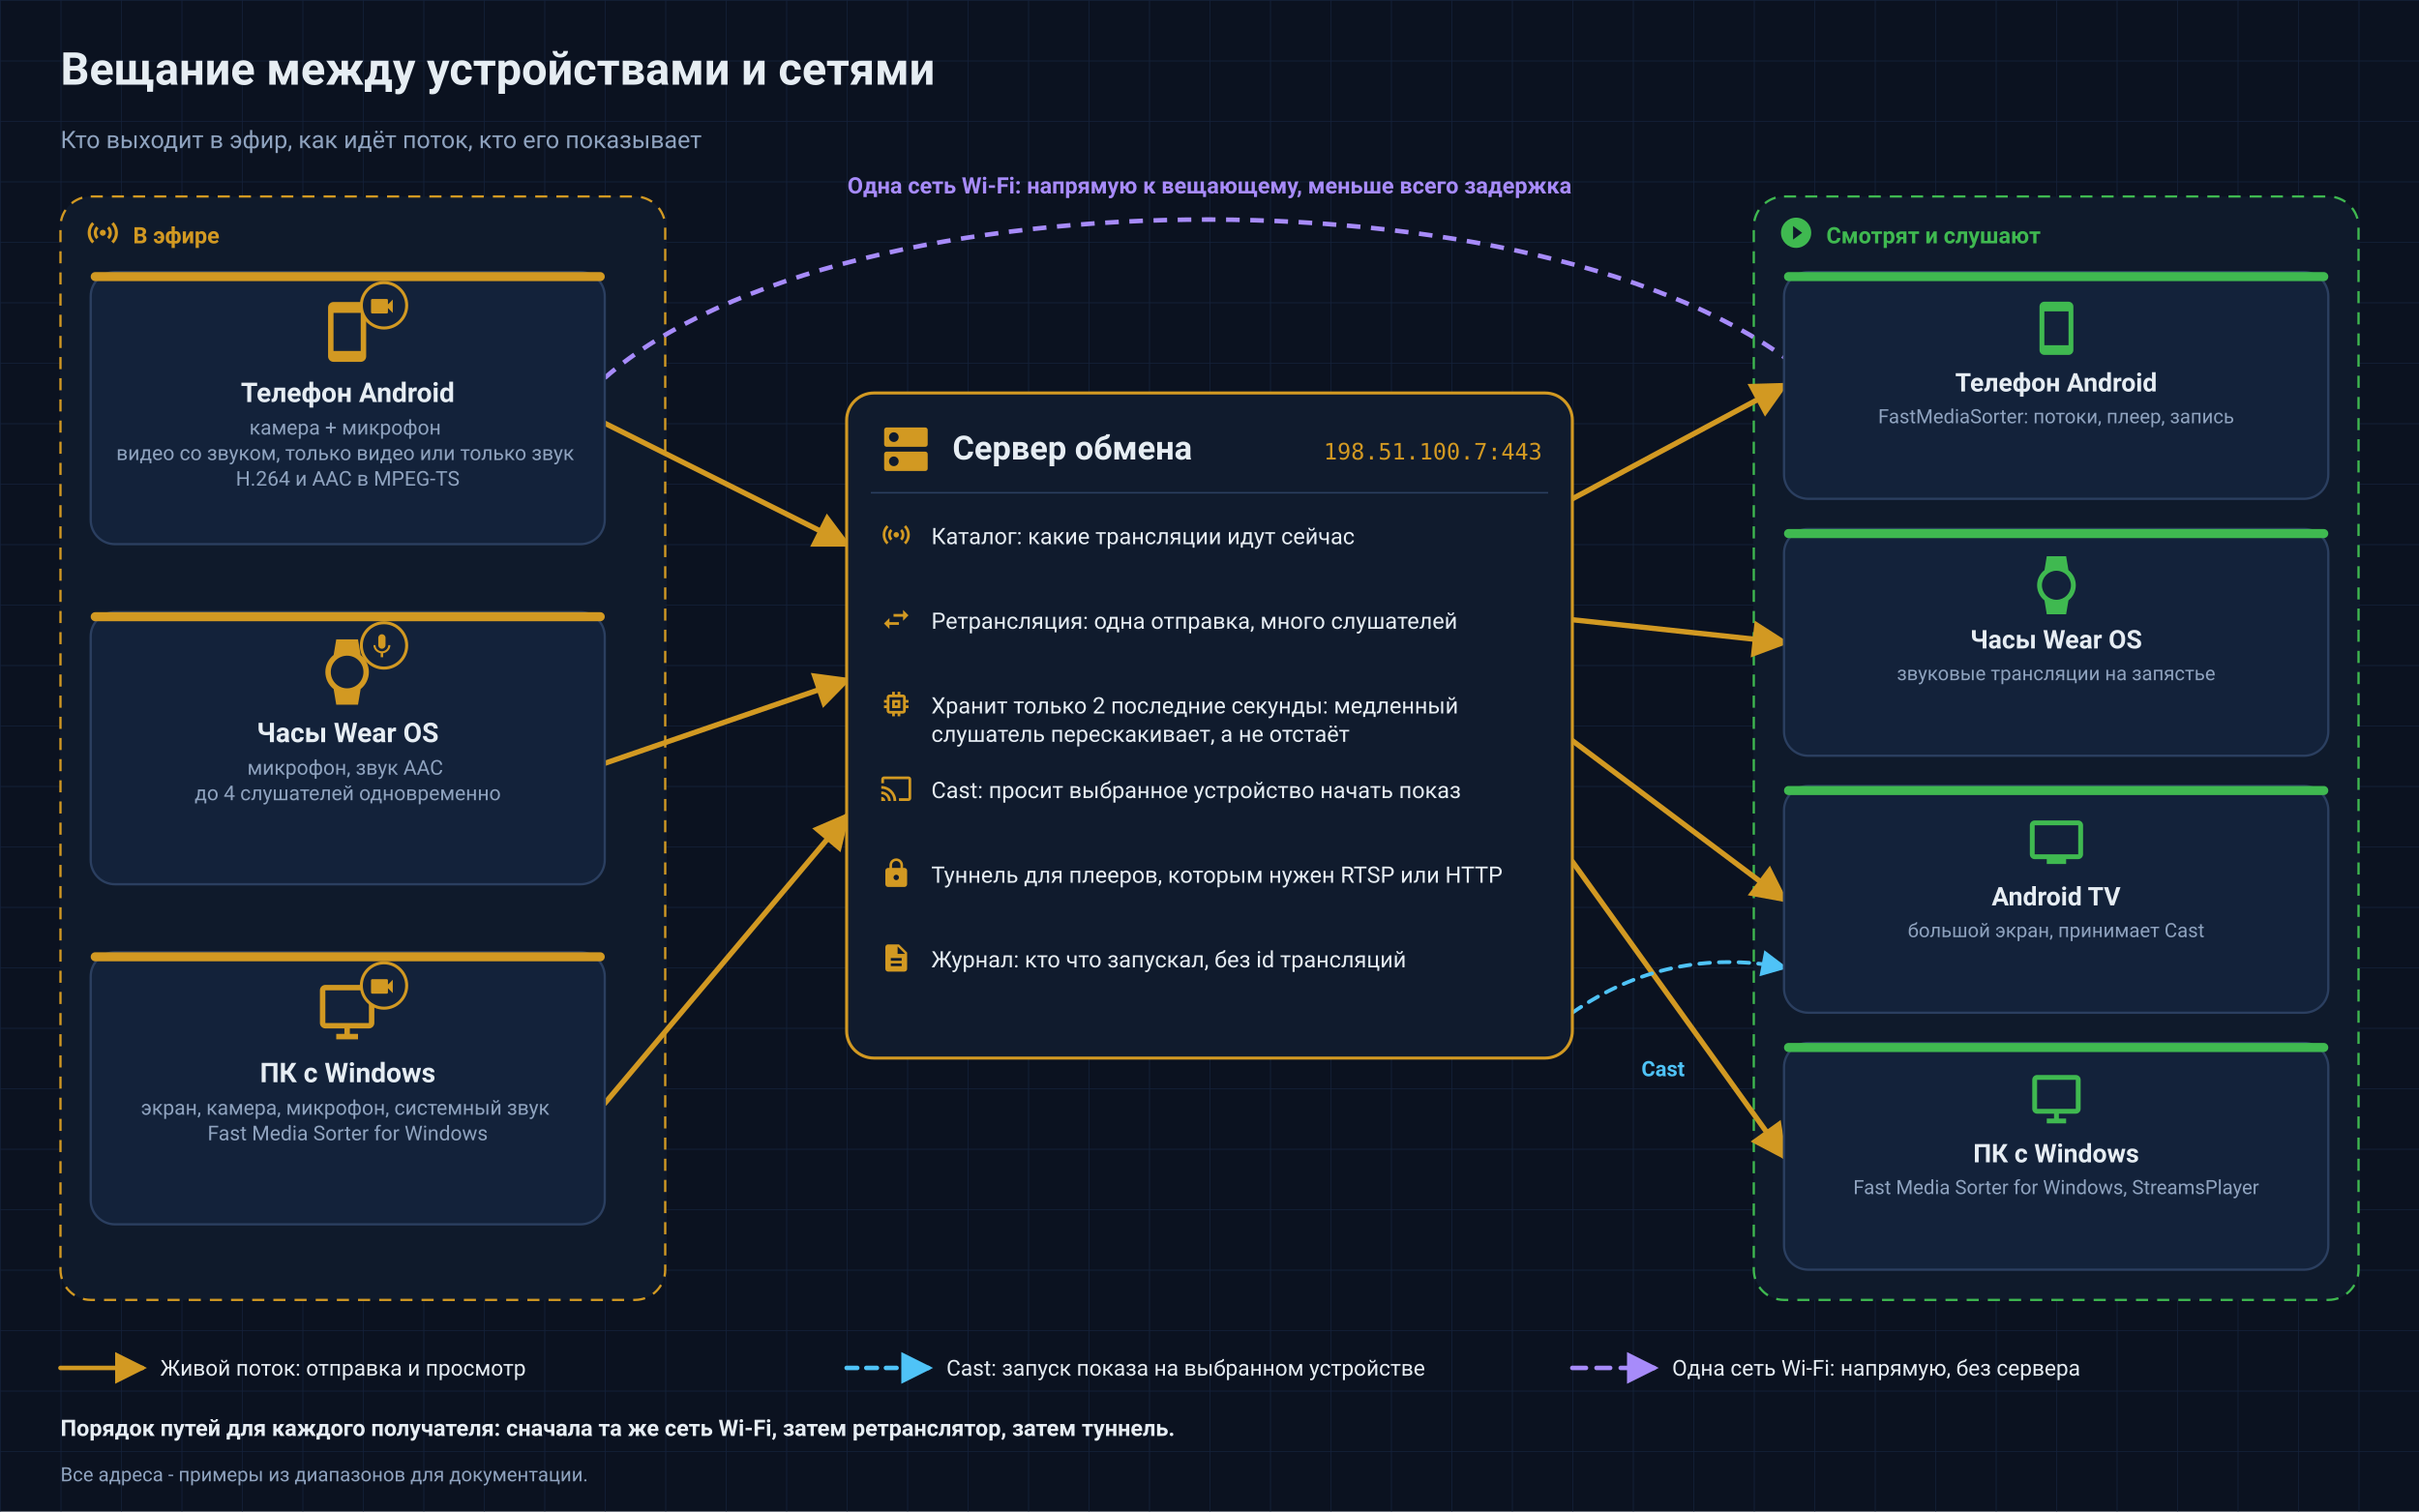
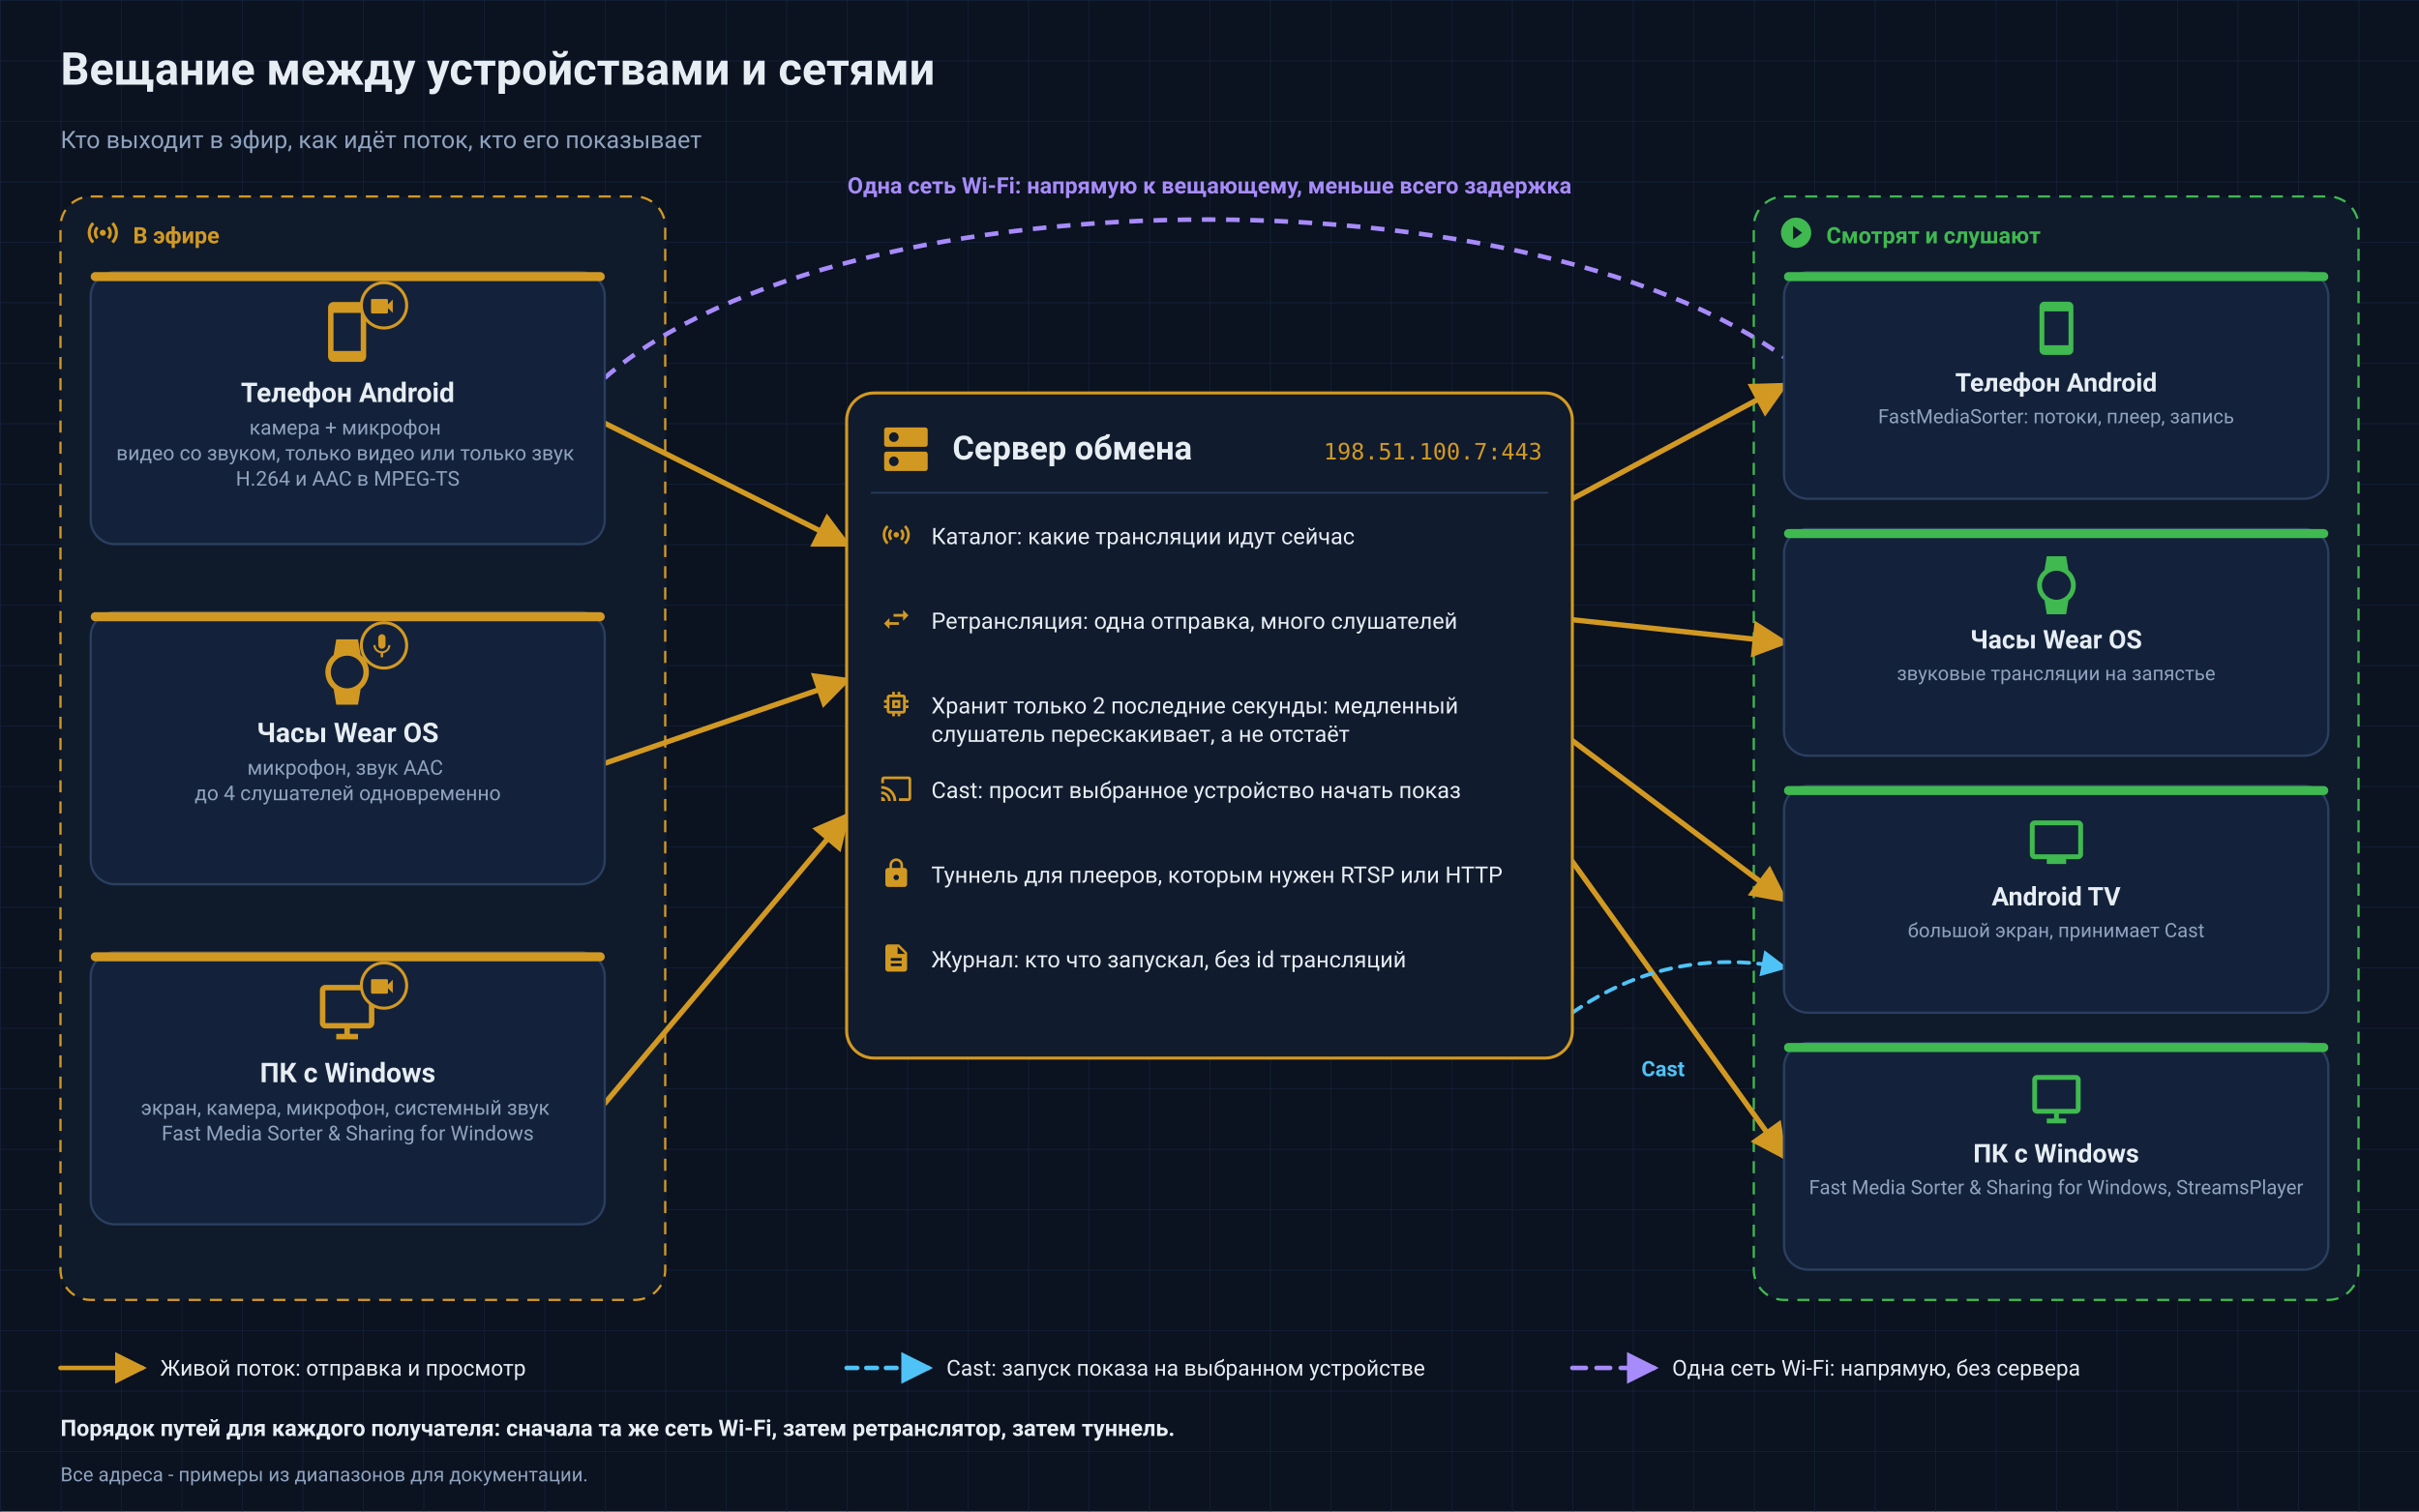
<svg xmlns="http://www.w3.org/2000/svg" viewBox="0 0 1600 1000" width="1600" height="1000" role="img" aria-labelledby="t d" lang="ru">
  <defs>
    <marker id="arr-control" viewBox="0 0 10 10" refX="8.5" refY="5" markerWidth="7" markerHeight="7" orient="auto">
      <path d="M0 0L10 5L0 10z" fill="#4fc3f7" />
    </marker>
    <marker id="arr-control-s" viewBox="0 0 10 10" refX="1.5" refY="5" markerWidth="7" markerHeight="7" orient="auto">
      <path d="M10 0L0 5L10 10z" fill="#4fc3f7" />
    </marker>
    <marker id="arr-tunnel" viewBox="0 0 10 10" refX="8.5" refY="5" markerWidth="7" markerHeight="7" orient="auto">
      <path d="M0 0L10 5L0 10z" fill="#3fb950" />
    </marker>
    <marker id="arr-tunnel-s" viewBox="0 0 10 10" refX="1.5" refY="5" markerWidth="7" markerHeight="7" orient="auto">
      <path d="M10 0L0 5L10 10z" fill="#3fb950" />
    </marker>
    <marker id="arr-media" viewBox="0 0 10 10" refX="8.5" refY="5" markerWidth="7" markerHeight="7" orient="auto">
      <path d="M0 0L10 5L0 10z" fill="#d29922" />
    </marker>
    <marker id="arr-media-s" viewBox="0 0 10 10" refX="1.5" refY="5" markerWidth="7" markerHeight="7" orient="auto">
      <path d="M10 0L0 5L10 10z" fill="#d29922" />
    </marker>
    <marker id="arr-lan" viewBox="0 0 10 10" refX="8.5" refY="5" markerWidth="7" markerHeight="7" orient="auto">
      <path d="M0 0L10 5L0 10z" fill="#a78bfa" />
    </marker>
    <marker id="arr-lan-s" viewBox="0 0 10 10" refX="1.5" refY="5" markerWidth="7" markerHeight="7" orient="auto">
      <path d="M10 0L0 5L10 10z" fill="#a78bfa" />
    </marker>
    <marker id="arr-danger" viewBox="0 0 10 10" refX="8.5" refY="5" markerWidth="7" markerHeight="7" orient="auto">
      <path d="M0 0L10 5L0 10z" fill="#f87171" />
    </marker>
    <marker id="arr-danger-s" viewBox="0 0 10 10" refX="1.5" refY="5" markerWidth="7" markerHeight="7" orient="auto">
      <path d="M10 0L0 5L10 10z" fill="#f87171" />
    </marker>
    <marker id="arr-server" viewBox="0 0 10 10" refX="8.5" refY="5" markerWidth="7" markerHeight="7" orient="auto">
      <path d="M0 0L10 5L0 10z" fill="#2dd4bf" />
    </marker>
    <marker id="arr-server-s" viewBox="0 0 10 10" refX="1.5" refY="5" markerWidth="7" markerHeight="7" orient="auto">
      <path d="M10 0L0 5L10 10z" fill="#2dd4bf" />
    </marker>
    <marker id="arr-muted" viewBox="0 0 10 10" refX="8.5" refY="5" markerWidth="7" markerHeight="7" orient="auto">
      <path d="M0 0L10 5L0 10z" fill="#8fa3bf" />
    </marker>
    <marker id="arr-muted-s" viewBox="0 0 10 10" refX="1.5" refY="5" markerWidth="7" markerHeight="7" orient="auto">
      <path d="M10 0L0 5L10 10z" fill="#8fa3bf" />
    </marker>
    <marker id="arr-text" viewBox="0 0 10 10" refX="8.5" refY="5" markerWidth="7" markerHeight="7" orient="auto">
      <path d="M0 0L10 5L0 10z" fill="#e6edf3" />
    </marker>
    <marker id="arr-text-s" viewBox="0 0 10 10" refX="1.5" refY="5" markerWidth="7" markerHeight="7" orient="auto">
      <path d="M10 0L0 5L10 10z" fill="#e6edf3" />
    </marker>
    <filter id="soft" x="-20%" y="-20%" width="140%" height="140%">
      <feDropShadow dx="0" dy="4" stdDeviation="8" flood-color="#000" flood-opacity="0.18" />
    </filter>
    <filter id="glow" x="-50%" y="-50%" width="200%" height="200%">
      <feGaussianBlur stdDeviation="14" />
    </filter>
    <pattern id="grid" width="40" height="40" patternUnits="userSpaceOnUse">
      <path d="M40 0H0V40" fill="none" stroke="#14213a" stroke-width="1" />
    </pattern>
  </defs>
  <rect width="1600" height="1000" fill="#0b1220" />
  <rect width="1600" height="1000" fill="url(#grid)" />
  <text x="40" y="56" font-family="'Segoe UI', Roboto, 'Noto Sans', 'Helvetica Neue', Arial, sans-serif" font-size="30" font-weight="700" fill="#e6edf3" text-anchor="start">
    <tspan x="40" dy="0">Вещание между устройствами и сетями</tspan>
  </text>
  <text x="40" y="98" font-family="'Segoe UI', Roboto, 'Noto Sans', 'Helvetica Neue', Arial, sans-serif" font-size="16" font-weight="400" fill="#8fa3bf" text-anchor="start">
    <tspan x="40" dy="0">Кто выходит в эфир, как идёт поток, кто его показывает</tspan>
  </text>
  <g>
    <rect x="40" y="130" width="400" height="730" rx="20" fill="#0f1a2b" stroke="#d29922" stroke-width="1.5" stroke-dasharray="8 6" />
    <g transform="translate(56 142) scale(1)">
      <path d="M7.76 16.24C6.67 15.16 6 13.66 6 12s.67-3.16 1.76-4.24l1.42 1.42C8.45 9.9 8 10.9 8 12c0 1.1.45 2.1 1.17 2.83l-1.41 1.41zm8.48 0C17.33 15.16 18 13.66 18 12s-.67-3.16-1.76-4.24l-1.42 1.42C15.55 9.9 16 10.9 16 12c0 1.1-.45 2.1-1.17 2.83l1.41 1.41zM12 10c-1.1 0-2 .9-2 2s.9 2 2 2 2-.9 2-2-.9-2-2-2zm8 2c0 2.21-.9 4.21-2.35 5.65l1.42 1.42C20.88 17.26 22 14.76 22 12s-1.12-5.26-2.93-7.070l-1.42 1.42C19.1 7.79 20 9.79 20 12zM6.35 6.35L4.93 4.93C3.12 6.74 2 9.24 2 12s1.12 5.26 2.93 7.07l1.42-1.42C4.9 16.21 4 14.21 4 12s.9-4.21 2.35-5.65z" fill="#d29922" />
    </g>
    <text x="88" y="161" font-family="'Segoe UI', Roboto, 'Noto Sans', 'Helvetica Neue', Arial, sans-serif" font-size="15" font-weight="600" fill="#d29922" text-anchor="start">
      <tspan x="88" dy="0">В эфире</tspan>
    </text>
  </g>
  <g>
    <rect x="1160" y="130" width="400" height="730" rx="20" fill="#0f1a2b" stroke="#3fb950" stroke-width="1.5" stroke-dasharray="8 6" />
    <g transform="translate(1176 142) scale(1)">
      <path d="M12 2C6.48 2 2 6.48 2 12s4.48 10 10 10 10-4.48 10-10S17.52 2 12 2zm-2 14.5v-9l6 4.5-6 4.5z" fill="#3fb950" />
    </g>
    <text x="1208" y="161" font-family="'Segoe UI', Roboto, 'Noto Sans', 'Helvetica Neue', Arial, sans-serif" font-size="15" font-weight="600" fill="#3fb950" text-anchor="start">
      <tspan x="1208" dy="0">Смотрят и слушают</tspan>
    </text>
  </g>
  <path d="M400 250 C 560 110, 1040 110, 1200 252" fill="none" stroke="#a78bfa" stroke-width="3" stroke-dasharray="9 7" marker-end="url(#arr-lan)" />
  <text x="800" y="128" font-family="'Segoe UI', Roboto, 'Noto Sans', 'Helvetica Neue', Arial, sans-serif" font-size="15" font-weight="600" fill="#a78bfa" text-anchor="middle">
    <tspan x="800" dy="0">Одна сеть Wi-Fi: напрямую к вещающему, меньше всего задержка</tspan>
  </text>
  <path d="M400 280 L560 360" fill="none" stroke="#d29922" stroke-width="3.5" stroke-linecap="round" stroke-linejoin="round" marker-end="url(#arr-media)" />
  <path d="M400 505 L560 450" fill="none" stroke="#d29922" stroke-width="3.5" stroke-linecap="round" stroke-linejoin="round" marker-end="url(#arr-media)" />
  <path d="M400 730 L560 540" fill="none" stroke="#d29922" stroke-width="3.5" stroke-linecap="round" stroke-linejoin="round" marker-end="url(#arr-media)" />
  <path d="M1040 330 L1180 255" fill="none" stroke="#d29922" stroke-width="3.5" stroke-linecap="round" stroke-linejoin="round" marker-end="url(#arr-media)" />
  <path d="M1040 410 L1180 425" fill="none" stroke="#d29922" stroke-width="3.5" stroke-linecap="round" stroke-linejoin="round" marker-end="url(#arr-media)" />
  <path d="M1040 490 L1180 595" fill="none" stroke="#d29922" stroke-width="3.5" stroke-linecap="round" stroke-linejoin="round" marker-end="url(#arr-media)" />
  <path d="M1040 570 L1180 765" fill="none" stroke="#d29922" stroke-width="3.5" stroke-linecap="round" stroke-linejoin="round" marker-end="url(#arr-media)" />
  <path d="M1040 670 Q1103.7 625.7 1180 640" fill="none" stroke="#4fc3f7" stroke-width="2.5" stroke-linecap="round" stroke-linejoin="round" stroke-dasharray="7 6" marker-end="url(#arr-control)" />
  <text x="1100" y="712" font-family="'Segoe UI', Roboto, 'Noto Sans', 'Helvetica Neue', Arial, sans-serif" font-size="14" font-weight="600" fill="#4fc3f7" text-anchor="middle">
    <tspan x="1100" dy="0">Cast</tspan>
  </text>
  <g>
    <rect x="560" y="260" width="480" height="440" rx="18" fill="#101b2d" stroke="#d29922" stroke-width="2" />
    <g transform="translate(580 278) scale(1.6)">
      <path d="M20 13H4c-.55 0-1 .45-1 1v6c0 .55.45 1 1 1h16c.55 0 1-.45 1-1v-6c0-.55-.45-1-1-1zM7 19c-1.1 0-2-.9-2-2s.9-2 2-2 2 .9 2 2-.9 2-2 2zM20 3H4c-.55 0-1 .45-1 1v6c0 .55.45 1 1 1h16c.55 0 1-.45 1-1V4c0-.55-.45-1-1-1zM7 9c-1.1 0-2-.9-2-2s.9-2 2-2 2 .9 2 2-.9 2-2 2z" fill="#d29922" />
    </g>
    <text x="630" y="304" font-family="'Segoe UI', Roboto, 'Noto Sans', 'Helvetica Neue', Arial, sans-serif" font-size="22" font-weight="700" fill="#e6edf3" text-anchor="start">
      <tspan x="630" dy="0">Сервер обмена</tspan>
    </text>
    <text x="1020" y="304" font-family="Consolas, 'Roboto Mono', 'DejaVu Sans Mono', monospace" font-size="15" font-weight="400" fill="#d29922" text-anchor="end">
      <tspan x="1020" dy="0">198.51.100.7:443</tspan>
    </text>
    <line x1="576" y1="326" x2="1024" y2="326" stroke="#2b3f60" stroke-width="1" />
    <g transform="translate(582 343) scale(0.9)">
      <path d="M7.76 16.24C6.67 15.16 6 13.66 6 12s.67-3.16 1.76-4.24l1.42 1.42C8.45 9.9 8 10.9 8 12c0 1.1.45 2.1 1.17 2.83l-1.41 1.41zm8.48 0C17.33 15.16 18 13.66 18 12s-.67-3.16-1.76-4.24l-1.42 1.42C15.55 9.9 16 10.9 16 12c0 1.1-.45 2.1-1.17 2.83l1.41 1.41zM12 10c-1.1 0-2 .9-2 2s.9 2 2 2 2-.9 2-2-.9-2-2-2zm8 2c0 2.21-.9 4.21-2.35 5.65l1.42 1.42C20.88 17.26 22 14.76 22 12s-1.12-5.26-2.93-7.070l-1.42 1.42C19.1 7.79 20 9.79 20 12zM6.35 6.35L4.93 4.93C3.12 6.74 2 9.24 2 12s1.12 5.26 2.93 7.07l1.42-1.42C4.9 16.21 4 14.21 4 12s.9-4.21 2.35-5.65z" fill="#d29922" />
    </g>
    <text x="616" y="360" font-family="'Segoe UI', Roboto, 'Noto Sans', 'Helvetica Neue', Arial, sans-serif" font-size="15" font-weight="400" fill="#e6edf3" text-anchor="start">
      <tspan x="616" dy="0">Каталог: какие трансляции идут сейчас</tspan>
    </text>
    <g transform="translate(582 399) scale(0.9)">
      <path d="M6.99 11L3 15l3.99 4v-3H14v-2H6.99v-3zM21 9l-3.99-4v3H10v2h7.01v3L21 9z" fill="#d29922" />
    </g>
    <text x="616" y="416" font-family="'Segoe UI', Roboto, 'Noto Sans', 'Helvetica Neue', Arial, sans-serif" font-size="15" font-weight="400" fill="#e6edf3" text-anchor="start">
      <tspan x="616" dy="0">Ретрансляция: одна отправка, много слушателей</tspan>
    </text>
    <g transform="translate(582 455) scale(0.9)">
      <path d="M15 9H9v6h6V9zm-2 4h-2v-2h2v2zm8-2V9h-2V7c0-1.1-.9-2-2-2h-2V3h-2v2h-2V3H9v2H7c-1.1 0-2 .9-2 2v2H3v2h2v2H3v2h2v2c0 1.1.9 2 2 2h2v2h2v-2h2v2h2v-2h2c1.1 0 2-.9 2-2v-2h2v-2h-2v-2h2zm-4 6H7V7h10v10z" fill="#d29922" />
    </g>
    <text x="616" y="472" font-family="'Segoe UI', Roboto, 'Noto Sans', 'Helvetica Neue', Arial, sans-serif" font-size="15" font-weight="400" fill="#e6edf3" text-anchor="start">
      <tspan x="616" dy="0">Хранит только 2 последние секунды: медленный</tspan>
      <tspan x="616" dy="18.8">слушатель перескакивает, а не отстаёт</tspan>
    </text>
    <g transform="translate(582 511) scale(0.9)">
      <path d="M21 3H3c-1.1 0-2 .9-2 2v3h2V5h18v14h-7v2h7c1.1 0 2-.9 2-2V5c0-1.1-.9-2-2-2zM1 18v3h3c0-1.66-1.34-3-3-3zm0-4v2c2.76 0 5 2.24 5 5h2c0-3.87-3.13-7-7-7zm0-4v2c4.97 0 9 4.03 9 9h2c0-6.08-4.93-11-11-11z" fill="#d29922" />
    </g>
    <text x="616" y="528" font-family="'Segoe UI', Roboto, 'Noto Sans', 'Helvetica Neue', Arial, sans-serif" font-size="15" font-weight="400" fill="#e6edf3" text-anchor="start">
      <tspan x="616" dy="0">Cast: просит выбранное устройство начать показ</tspan>
    </text>
    <g transform="translate(582 567) scale(0.9)">
      <path d="M18 8h-1V6c0-2.76-2.24-5-5-5S7 3.24 7 6v2H6c-1.1 0-2 .9-2 2v10c0 1.1.9 2 2 2h12c1.1 0 2-.9 2-2V10c0-1.1-.9-2-2-2zm-6 9c-1.1 0-2-.9-2-2s.9-2 2-2 2 .9 2 2-.9 2-2 2zm3.1-9H8.9V6c0-1.71 1.39-3.1 3.1-3.1 1.71 0 3.1 1.39 3.1 3.1v2z" fill="#d29922" />
    </g>
    <text x="616" y="584" font-family="'Segoe UI', Roboto, 'Noto Sans', 'Helvetica Neue', Arial, sans-serif" font-size="15" font-weight="400" fill="#e6edf3" text-anchor="start">
      <tspan x="616" dy="0">Туннель для плееров, которым нужен RTSP или HTTP</tspan>
    </text>
    <g transform="translate(582 623) scale(0.9)">
      <path d="M14 2H6c-1.1 0-1.99.9-1.99 2L4 20c0 1.1.89 2 1.99 2H18c1.1 0 2-.9 2-2V8l-6-6zm2 16H8v-2h8v2zm0-4H8v-2h8v2zm-3-5V3.5L18.5 9H13z" fill="#d29922" />
    </g>
    <text x="616" y="640" font-family="'Segoe UI', Roboto, 'Noto Sans', 'Helvetica Neue', Arial, sans-serif" font-size="15" font-weight="400" fill="#e6edf3" text-anchor="start">
      <tspan x="616" dy="0">Журнал: кто что запускал, без id трансляций</tspan>
    </text>
  </g>
  <g>
    <rect x="60" y="180" width="340" height="180" rx="16" fill="#13223a" stroke="#2b3f60" stroke-width="1.5" />
    <rect x="60" y="180" width="340" height="6" rx="3" fill="#d29922" stroke="none" stroke-width="1.5" />
    <g transform="translate(208 198) scale(1.8)">
      <path d="M17 1.01L7 1c-1.1 0-2 .9-2 2v18c0 1.1.9 2 2 2h10c1.1 0 2-.9 2-2V3c0-1.1-.9-1.99-2-1.99zM17 19H7V5h10v14z" fill="#d29922" />
    </g>
    <circle cx="254" cy="202" r="15" fill="#13223a" stroke="#d29922" stroke-width="2" />
    <g transform="translate(243 193) scale(0.8)">
      <path d="M17 10.5V7c0-.55-.45-1-1-1H4c-.55 0-1 .45-1 1v10c0 .55.45 1 1 1h12c.55 0 1-.45 1-1v-3.5l4 4v-11l-4 4z" fill="#d29922" />
    </g>
    <text x="230" y="266" font-family="'Segoe UI', Roboto, 'Noto Sans', 'Helvetica Neue', Arial, sans-serif" font-size="18" font-weight="600" fill="#e6edf3" text-anchor="middle">
      <tspan x="230" dy="0">Телефон Android</tspan>
    </text>
    <text x="230" y="287.5" font-family="'Segoe UI', Roboto, 'Noto Sans', 'Helvetica Neue', Arial, sans-serif" font-size="13.5" font-weight="400" fill="#8fa3bf" text-anchor="middle">
      <tspan x="230" dy="0">камера + микрофон</tspan>
      <tspan x="230" dy="16.9">видео со звуком, только видео или только звук</tspan>
      <tspan x="230" dy="16.9">H.264 и AAC в MPEG-TS</tspan>
    </text>
  </g>
  <g>
    <rect x="60" y="405" width="340" height="180" rx="16" fill="#13223a" stroke="#2b3f60" stroke-width="1.5" />
    <rect x="60" y="405" width="340" height="6" rx="3" fill="#d29922" stroke="none" stroke-width="1.5" />
    <g transform="translate(208 423) scale(1.8)">
      <path d="M20 12c0-2.54-1.19-4.81-3.04-6.27L16 0H8l-.95 5.73C5.19 7.19 4 9.45 4 12s1.19 4.81 3.05 6.27L8 24h8l.96-5.73C18.81 16.81 20 14.54 20 12zM6 12c0-3.31 2.69-6 6-6s6 2.69 6 6-2.69 6-6 6-6-2.69-6-6z" fill="#d29922" />
    </g>
    <circle cx="254" cy="427" r="15" fill="#13223a" stroke="#d29922" stroke-width="2" />
    <g transform="translate(243 418) scale(0.8)">
      <path d="M12 14c1.66 0 2.99-1.34 2.99-3L15 5c0-1.66-1.34-3-3-3S9 3.34 9 5v6c0 1.66 1.34 3 3 3zm5.3-3c0 3-2.54 5.1-5.3 5.1S6.7 14 6.7 11H5c0 3.41 2.72 6.23 6 6.72V21h2v-3.28c3.28-.48 6-3.3 6-6.72h-1.7z" fill="#d29922" />
    </g>
    <text x="230" y="491" font-family="'Segoe UI', Roboto, 'Noto Sans', 'Helvetica Neue', Arial, sans-serif" font-size="18" font-weight="600" fill="#e6edf3" text-anchor="middle">
      <tspan x="230" dy="0">Часы Wear OS</tspan>
    </text>
    <text x="230" y="512.5" font-family="'Segoe UI', Roboto, 'Noto Sans', 'Helvetica Neue', Arial, sans-serif" font-size="13.5" font-weight="400" fill="#8fa3bf" text-anchor="middle">
      <tspan x="230" dy="0">микрофон, звук AAC</tspan>
      <tspan x="230" dy="16.9">до 4 слушателей одновременно</tspan>
    </text>
  </g>
  <g>
    <rect x="60" y="630" width="340" height="180" rx="16" fill="#13223a" stroke="#2b3f60" stroke-width="1.5" />
    <rect x="60" y="630" width="340" height="6" rx="3" fill="#d29922" stroke="none" stroke-width="1.5" />
    <g transform="translate(208 648) scale(1.8)">
      <path d="M20 2H4c-1.1 0-2 .9-2 2v12c0 1.1.9 2 2 2h7v2H8v2h8v-2h-3v-2h7c1.1 0 2-.9 2-2V4c0-1.1-.9-2-2-2zm0 14H4V4h16v12z" fill="#d29922" />
    </g>
    <circle cx="254" cy="652" r="15" fill="#13223a" stroke="#d29922" stroke-width="2" />
    <g transform="translate(243 643) scale(0.8)">
      <path d="M17 10.5V7c0-.55-.45-1-1-1H4c-.55 0-1 .45-1 1v10c0 .55.45 1 1 1h12c.55 0 1-.45 1-1v-3.5l4 4v-11l-4 4z" fill="#d29922" />
    </g>
    <text x="230" y="716" font-family="'Segoe UI', Roboto, 'Noto Sans', 'Helvetica Neue', Arial, sans-serif" font-size="18" font-weight="600" fill="#e6edf3" text-anchor="middle">
      <tspan x="230" dy="0">ПК с Windows</tspan>
    </text>
    <text x="230" y="737.5" font-family="'Segoe UI', Roboto, 'Noto Sans', 'Helvetica Neue', Arial, sans-serif" font-size="13.5" font-weight="400" fill="#8fa3bf" text-anchor="middle">
      <tspan x="230" dy="0">экран, камера, микрофон, системный звук</tspan>
-       <tspan x="230" dy="16.9">Fast Media Sorter for Windows</tspan>
+       <tspan x="230" dy="16.9">Fast Media Sorter &amp; Sharing for Windows</tspan>
    </text>
  </g>
  <g>
    <rect x="1180" y="180" width="360" height="150" rx="16" fill="#13223a" stroke="#2b3f60" stroke-width="1.5" />
    <rect x="1180" y="180" width="360" height="6" rx="3" fill="#3fb950" stroke="none" stroke-width="1.5" />
    <g transform="translate(1341 198) scale(1.6)">
      <path d="M17 1.01L7 1c-1.1 0-2 .9-2 2v18c0 1.1.9 2 2 2h10c1.1 0 2-.9 2-2V3c0-1.1-.9-1.99-2-1.99zM17 19H7V5h10v14z" fill="#3fb950" />
    </g>
    <text x="1360" y="259" font-family="'Segoe UI', Roboto, 'Noto Sans', 'Helvetica Neue', Arial, sans-serif" font-size="17" font-weight="600" fill="#e6edf3" text-anchor="middle">
      <tspan x="1360" dy="0">Телефон Android</tspan>
    </text>
    <text x="1360" y="280" font-family="'Segoe UI', Roboto, 'Noto Sans', 'Helvetica Neue', Arial, sans-serif" font-size="13" font-weight="400" fill="#8fa3bf" text-anchor="middle">
      <tspan x="1360" dy="0">FastMediaSorter: потоки, плеер, запись</tspan>
    </text>
  </g>
  <g>
    <rect x="1180" y="350" width="360" height="150" rx="16" fill="#13223a" stroke="#2b3f60" stroke-width="1.5" />
    <rect x="1180" y="350" width="360" height="6" rx="3" fill="#3fb950" stroke="none" stroke-width="1.5" />
    <g transform="translate(1341 368) scale(1.6)">
      <path d="M20 12c0-2.54-1.19-4.81-3.04-6.27L16 0H8l-.95 5.73C5.19 7.19 4 9.45 4 12s1.19 4.81 3.05 6.27L8 24h8l.96-5.73C18.81 16.81 20 14.54 20 12zM6 12c0-3.31 2.69-6 6-6s6 2.69 6 6-2.69 6-6 6-6-2.69-6-6z" fill="#3fb950" />
    </g>
    <text x="1360" y="429" font-family="'Segoe UI', Roboto, 'Noto Sans', 'Helvetica Neue', Arial, sans-serif" font-size="17" font-weight="600" fill="#e6edf3" text-anchor="middle">
      <tspan x="1360" dy="0">Часы Wear OS</tspan>
    </text>
    <text x="1360" y="450" font-family="'Segoe UI', Roboto, 'Noto Sans', 'Helvetica Neue', Arial, sans-serif" font-size="13" font-weight="400" fill="#8fa3bf" text-anchor="middle">
      <tspan x="1360" dy="0">звуковые трансляции на запястье</tspan>
    </text>
  </g>
  <g>
    <rect x="1180" y="520" width="360" height="150" rx="16" fill="#13223a" stroke="#2b3f60" stroke-width="1.5" />
    <rect x="1180" y="520" width="360" height="6" rx="3" fill="#3fb950" stroke="none" stroke-width="1.5" />
    <g transform="translate(1341 538) scale(1.6)">
      <path d="M21 3H3c-1.1 0-2 .9-2 2v12c0 1.1.9 2 2 2h5v2h8v-2h5c1.1 0 1.99-.9 1.99-2L23 5c0-1.1-.9-2-2-2zm0 14H3V5h18v12z" fill="#3fb950" />
    </g>
    <text x="1360" y="599" font-family="'Segoe UI', Roboto, 'Noto Sans', 'Helvetica Neue', Arial, sans-serif" font-size="17" font-weight="600" fill="#e6edf3" text-anchor="middle">
      <tspan x="1360" dy="0">Android TV</tspan>
    </text>
    <text x="1360" y="620" font-family="'Segoe UI', Roboto, 'Noto Sans', 'Helvetica Neue', Arial, sans-serif" font-size="13" font-weight="400" fill="#8fa3bf" text-anchor="middle">
      <tspan x="1360" dy="0">большой экран, принимает Cast</tspan>
    </text>
  </g>
  <g>
    <rect x="1180" y="690" width="360" height="150" rx="16" fill="#13223a" stroke="#2b3f60" stroke-width="1.5" />
    <rect x="1180" y="690" width="360" height="6" rx="3" fill="#3fb950" stroke="none" stroke-width="1.5" />
    <g transform="translate(1341 708) scale(1.6)">
      <path d="M20 2H4c-1.1 0-2 .9-2 2v12c0 1.1.9 2 2 2h7v2H8v2h8v-2h-3v-2h7c1.1 0 2-.9 2-2V4c0-1.1-.9-2-2-2zm0 14H4V4h16v12z" fill="#3fb950" />
    </g>
    <text x="1360" y="769" font-family="'Segoe UI', Roboto, 'Noto Sans', 'Helvetica Neue', Arial, sans-serif" font-size="17" font-weight="600" fill="#e6edf3" text-anchor="middle">
      <tspan x="1360" dy="0">ПК с Windows</tspan>
    </text>
    <text x="1360" y="790" font-family="'Segoe UI', Roboto, 'Noto Sans', 'Helvetica Neue', Arial, sans-serif" font-size="13" font-weight="400" fill="#8fa3bf" text-anchor="middle">
-       <tspan x="1360" dy="0">Fast Media Sorter for Windows, StreamsPlayer</tspan>
+       <tspan x="1360" dy="0">Fast Media Sorter &amp; Sharing for Windows, StreamsPlayer</tspan>
    </text>
  </g>
  <path d="M40 905 L94 905" fill="none" stroke="#d29922" stroke-width="3" stroke-linecap="round" stroke-linejoin="round" marker-end="url(#arr-media)" />
  <text x="106" y="910.1" font-family="'Segoe UI', Roboto, 'Noto Sans', 'Helvetica Neue', Arial, sans-serif" font-size="14.5" font-weight="400" fill="#e6edf3" text-anchor="start">
    <tspan x="106" dy="0">Живой поток: отправка и просмотр</tspan>
  </text>
  <path d="M560 905 L614 905" fill="none" stroke="#4fc3f7" stroke-width="3" stroke-linecap="round" stroke-linejoin="round" stroke-dasharray="7 6" marker-end="url(#arr-control)" />
  <text x="626" y="910.1" font-family="'Segoe UI', Roboto, 'Noto Sans', 'Helvetica Neue', Arial, sans-serif" font-size="14.5" font-weight="400" fill="#e6edf3" text-anchor="start">
    <tspan x="626" dy="0">Cast: запуск показа на выбранном устройстве</tspan>
  </text>
  <path d="M1040 905 L1094 905" fill="none" stroke="#a78bfa" stroke-width="3" stroke-linecap="round" stroke-linejoin="round" stroke-dasharray="9 7" marker-end="url(#arr-lan)" />
  <text x="1106" y="910.1" font-family="'Segoe UI', Roboto, 'Noto Sans', 'Helvetica Neue', Arial, sans-serif" font-size="14.5" font-weight="400" fill="#e6edf3" text-anchor="start">
    <tspan x="1106" dy="0">Одна сеть Wi-Fi: напрямую, без сервера</tspan>
  </text>
  <text x="40" y="950" font-family="'Segoe UI', Roboto, 'Noto Sans', 'Helvetica Neue', Arial, sans-serif" font-size="15" font-weight="600" fill="#e6edf3" text-anchor="start">
    <tspan x="40" dy="0">Порядок путей для каждого получателя: сначала та же сеть Wi-Fi, затем ретранслятор, затем туннель.</tspan>
  </text>
  <text x="40" y="980" font-family="'Segoe UI', Roboto, 'Noto Sans', 'Helvetica Neue', Arial, sans-serif" font-size="13" font-weight="400" fill="#8fa3bf" text-anchor="start">
    <tspan x="40" dy="0">Все адреса - примеры из диапазонов для документации.</tspan>
  </text>
</svg>
